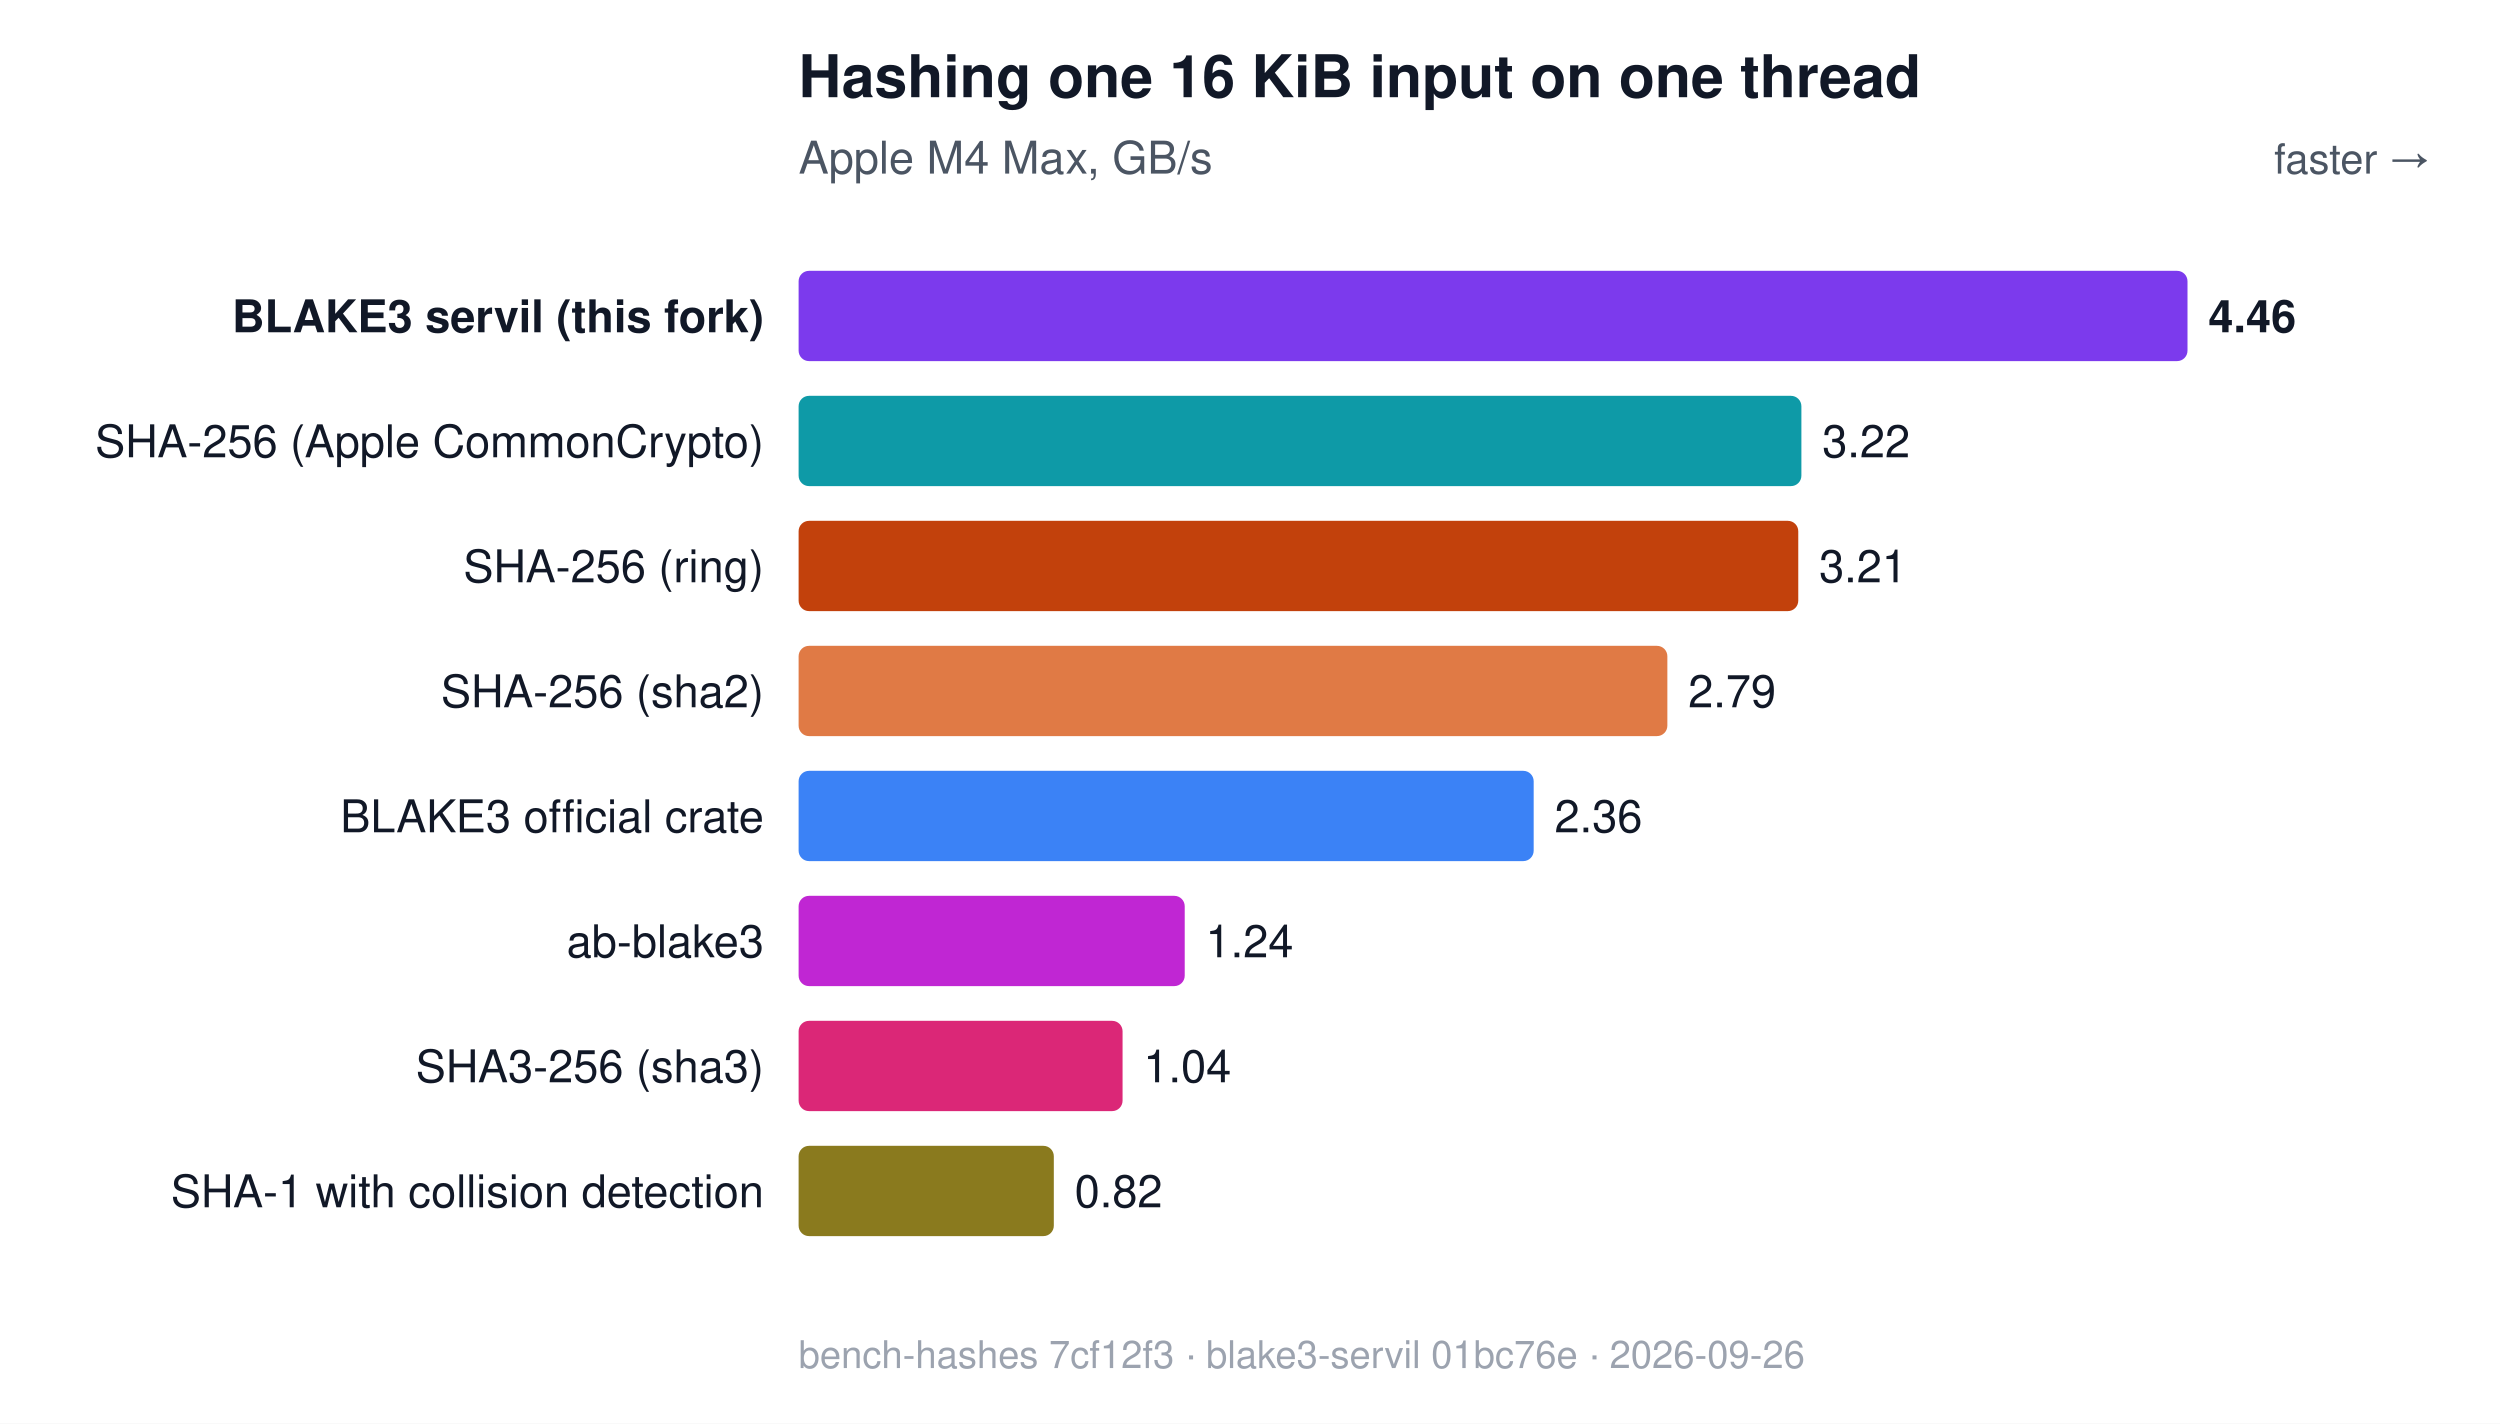
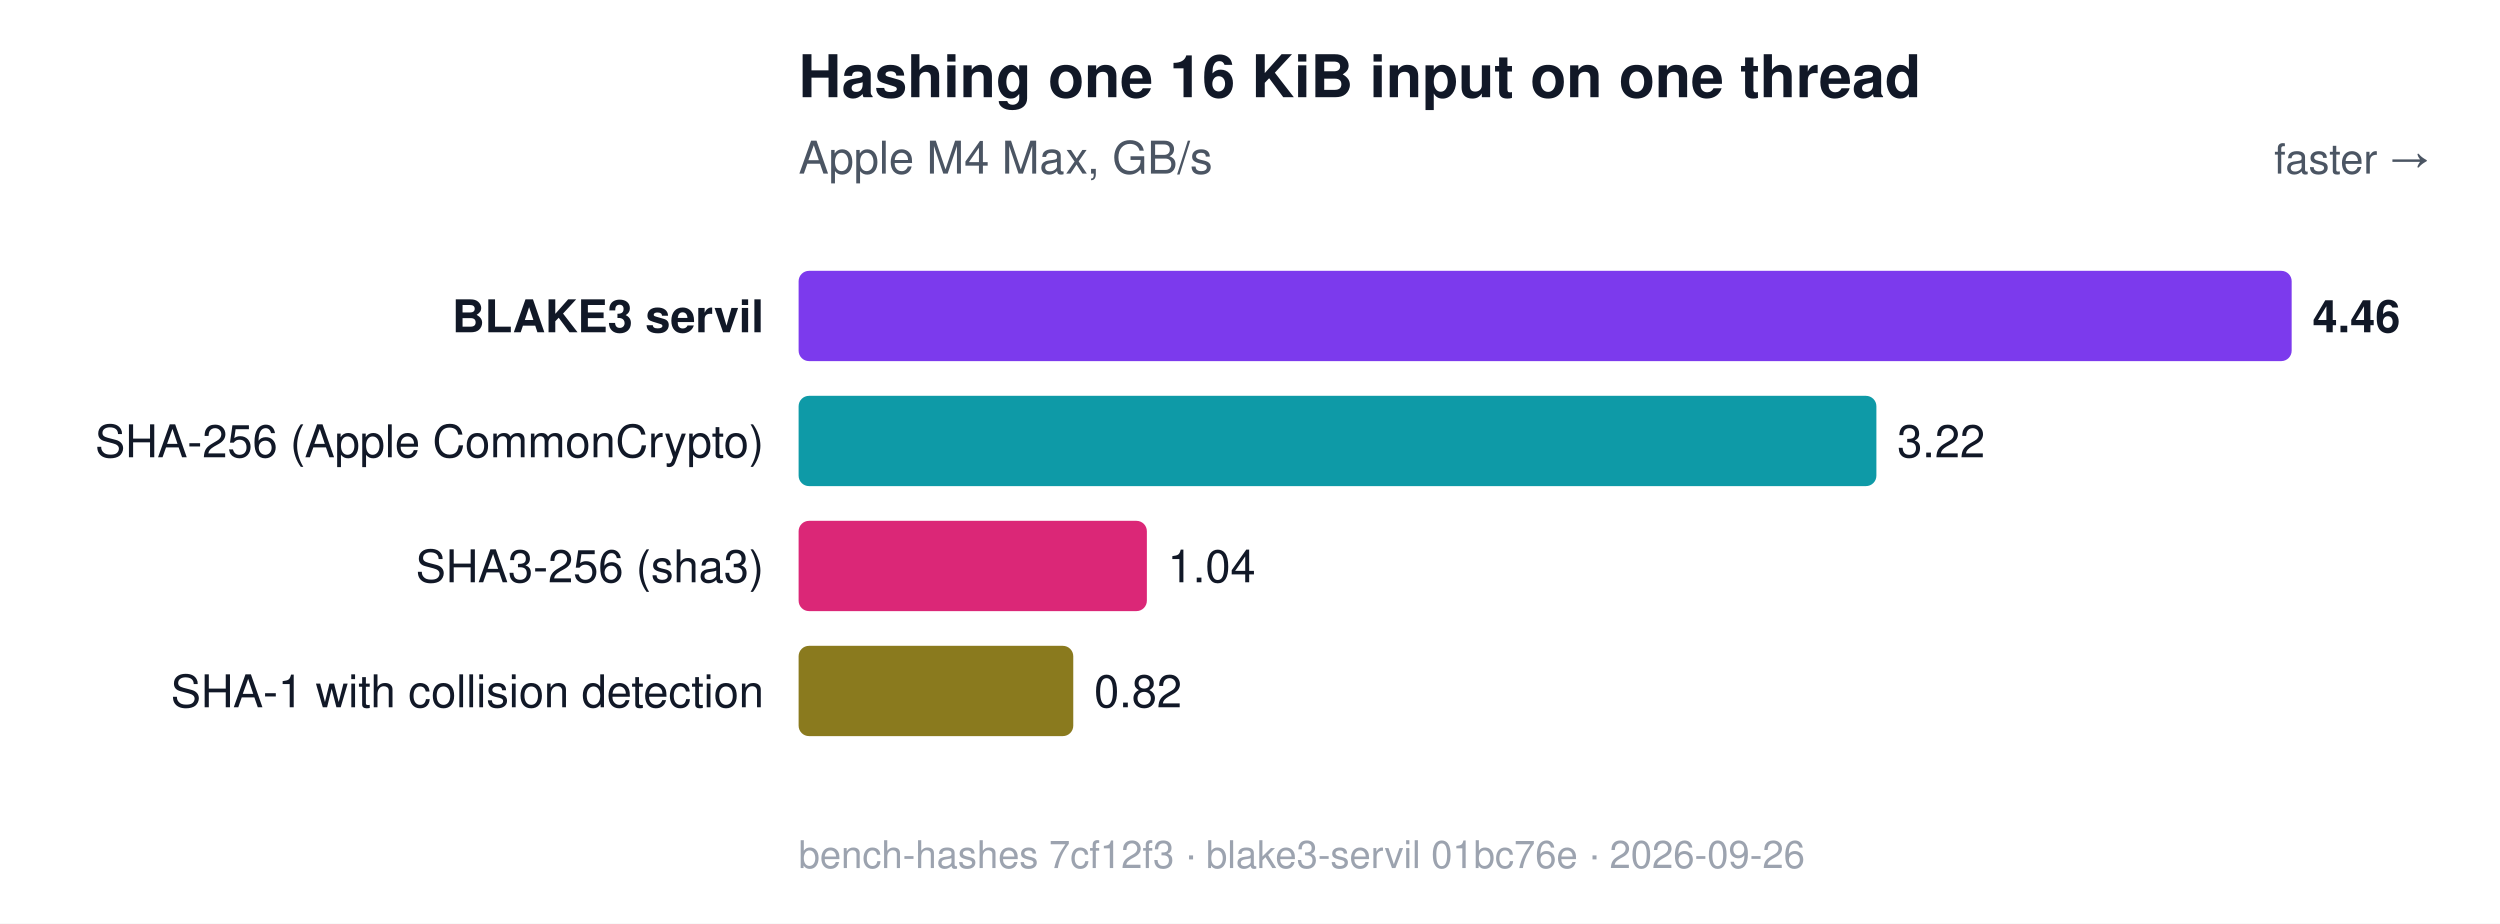
- <svg xmlns="http://www.w3.org/2000/svg" width="720" height="410" viewBox="0 0 720 410" font-family="-apple-system, BlinkMacSystemFont, 'Segoe UI', Helvetica, Arial, sans-serif">
-   <rect width="720" height="410" fill="#ffffff" />
+ <svg xmlns="http://www.w3.org/2000/svg" width="720" height="266" viewBox="0 0 720 266" font-family="-apple-system, BlinkMacSystemFont, 'Segoe UI', Helvetica, Arial, sans-serif">
+   <rect width="720" height="266" fill="#ffffff" />
  <text x="230" y="28" font-size="17" font-weight="600" fill="#111827">Hashing one 16 KiB input on one thread</text>
  <text x="230" y="50" font-size="13" fill="#4b5563">Apple M4 Max, GB/s</text>
  <text x="700" y="50" font-size="12" fill="#4b5563" text-anchor="end">faster →</text>
-   <text x="220" y="95.7" font-size="13" fill="#111827" text-anchor="end" font-weight="600">BLAKE3 servil (this fork)</text>
-   <rect x="230" y="78" width="400.0" height="26" rx="3" fill="#7c3aed" />
-   <text x="636.0" y="95.7" font-size="13" fill="#111827" font-weight="600">4.46</text>
+   <text x="220" y="95.7" font-size="13" fill="#111827" text-anchor="end" font-weight="600">BLAKE3 servil</text>
+   <rect x="230" y="78" width="430.0" height="26" rx="3" fill="#7c3aed" />
+   <text x="666.0" y="95.7" font-size="13" fill="#111827" font-weight="600">4.46</text>
  <text x="220" y="131.7" font-size="13" fill="#111827" text-anchor="end">SHA-256 (Apple CommonCrypto)</text>
-   <rect x="230" y="114" width="288.8" height="26" rx="3" fill="#0e9aa7" />
-   <text x="524.8" y="131.7" font-size="13" fill="#111827">3.22</text>
-   <text x="220" y="167.7" font-size="13" fill="#111827" text-anchor="end">SHA-256 (ring)</text>
-   <rect x="230" y="150" width="287.9" height="26" rx="3" fill="#c2410c" />
-   <text x="523.9" y="167.7" font-size="13" fill="#111827">3.21</text>
-   <text x="220" y="203.7" font-size="13" fill="#111827" text-anchor="end">SHA-256 (sha2)</text>
-   <rect x="230" y="186" width="250.2" height="26" rx="3" fill="#e07a45" />
-   <text x="486.2" y="203.7" font-size="13" fill="#111827">2.79</text>
-   <text x="220" y="239.7" font-size="13" fill="#111827" text-anchor="end">BLAKE3 official crate</text>
-   <rect x="230" y="222" width="211.7" height="26" rx="3" fill="#3b82f6" />
-   <text x="447.7" y="239.7" font-size="13" fill="#111827">2.36</text>
-   <text x="220" y="275.7" font-size="13" fill="#111827" text-anchor="end">ab-blake3</text>
-   <rect x="230" y="258" width="111.2" height="26" rx="3" fill="#c026d3" />
-   <text x="347.2" y="275.7" font-size="13" fill="#111827">1.24</text>
-   <text x="220" y="311.7" font-size="13" fill="#111827" text-anchor="end">SHA3-256 (sha3)</text>
-   <rect x="230" y="294" width="93.3" height="26" rx="3" fill="#db2777" />
-   <text x="329.3" y="311.7" font-size="13" fill="#111827">1.04</text>
-   <text x="220" y="347.7" font-size="13" fill="#111827" text-anchor="end">SHA-1 with collision detection</text>
-   <rect x="230" y="330" width="73.5" height="26" rx="3" fill="#8a7a1e" />
-   <text x="309.5" y="347.7" font-size="13" fill="#111827">0.82</text>
-   <text x="230" y="394" font-size="11" fill="#9ca3af">bench-hashes 7cf12f3 · blake3-servil 01bc76e · 2026-09-26</text>
+   <rect x="230" y="114" width="310.4" height="26" rx="3" fill="#0e9aa7" />
+   <text x="546.4" y="131.7" font-size="13" fill="#111827">3.22</text>
+   <text x="220" y="167.7" font-size="13" fill="#111827" text-anchor="end">SHA3-256 (sha3)</text>
+   <rect x="230" y="150" width="100.3" height="26" rx="3" fill="#db2777" />
+   <text x="336.3" y="167.7" font-size="13" fill="#111827">1.04</text>
+   <text x="220" y="203.7" font-size="13" fill="#111827" text-anchor="end">SHA-1 with collision detection</text>
+   <rect x="230" y="186" width="79.1" height="26" rx="3" fill="#8a7a1e" />
+   <text x="315.1" y="203.7" font-size="13" fill="#111827">0.82</text>
+   <text x="230" y="250" font-size="11" fill="#9ca3af">bench-hashes 7cf12f3 · blake3-servil 01bc76e · 2026-09-26</text>
</svg>
